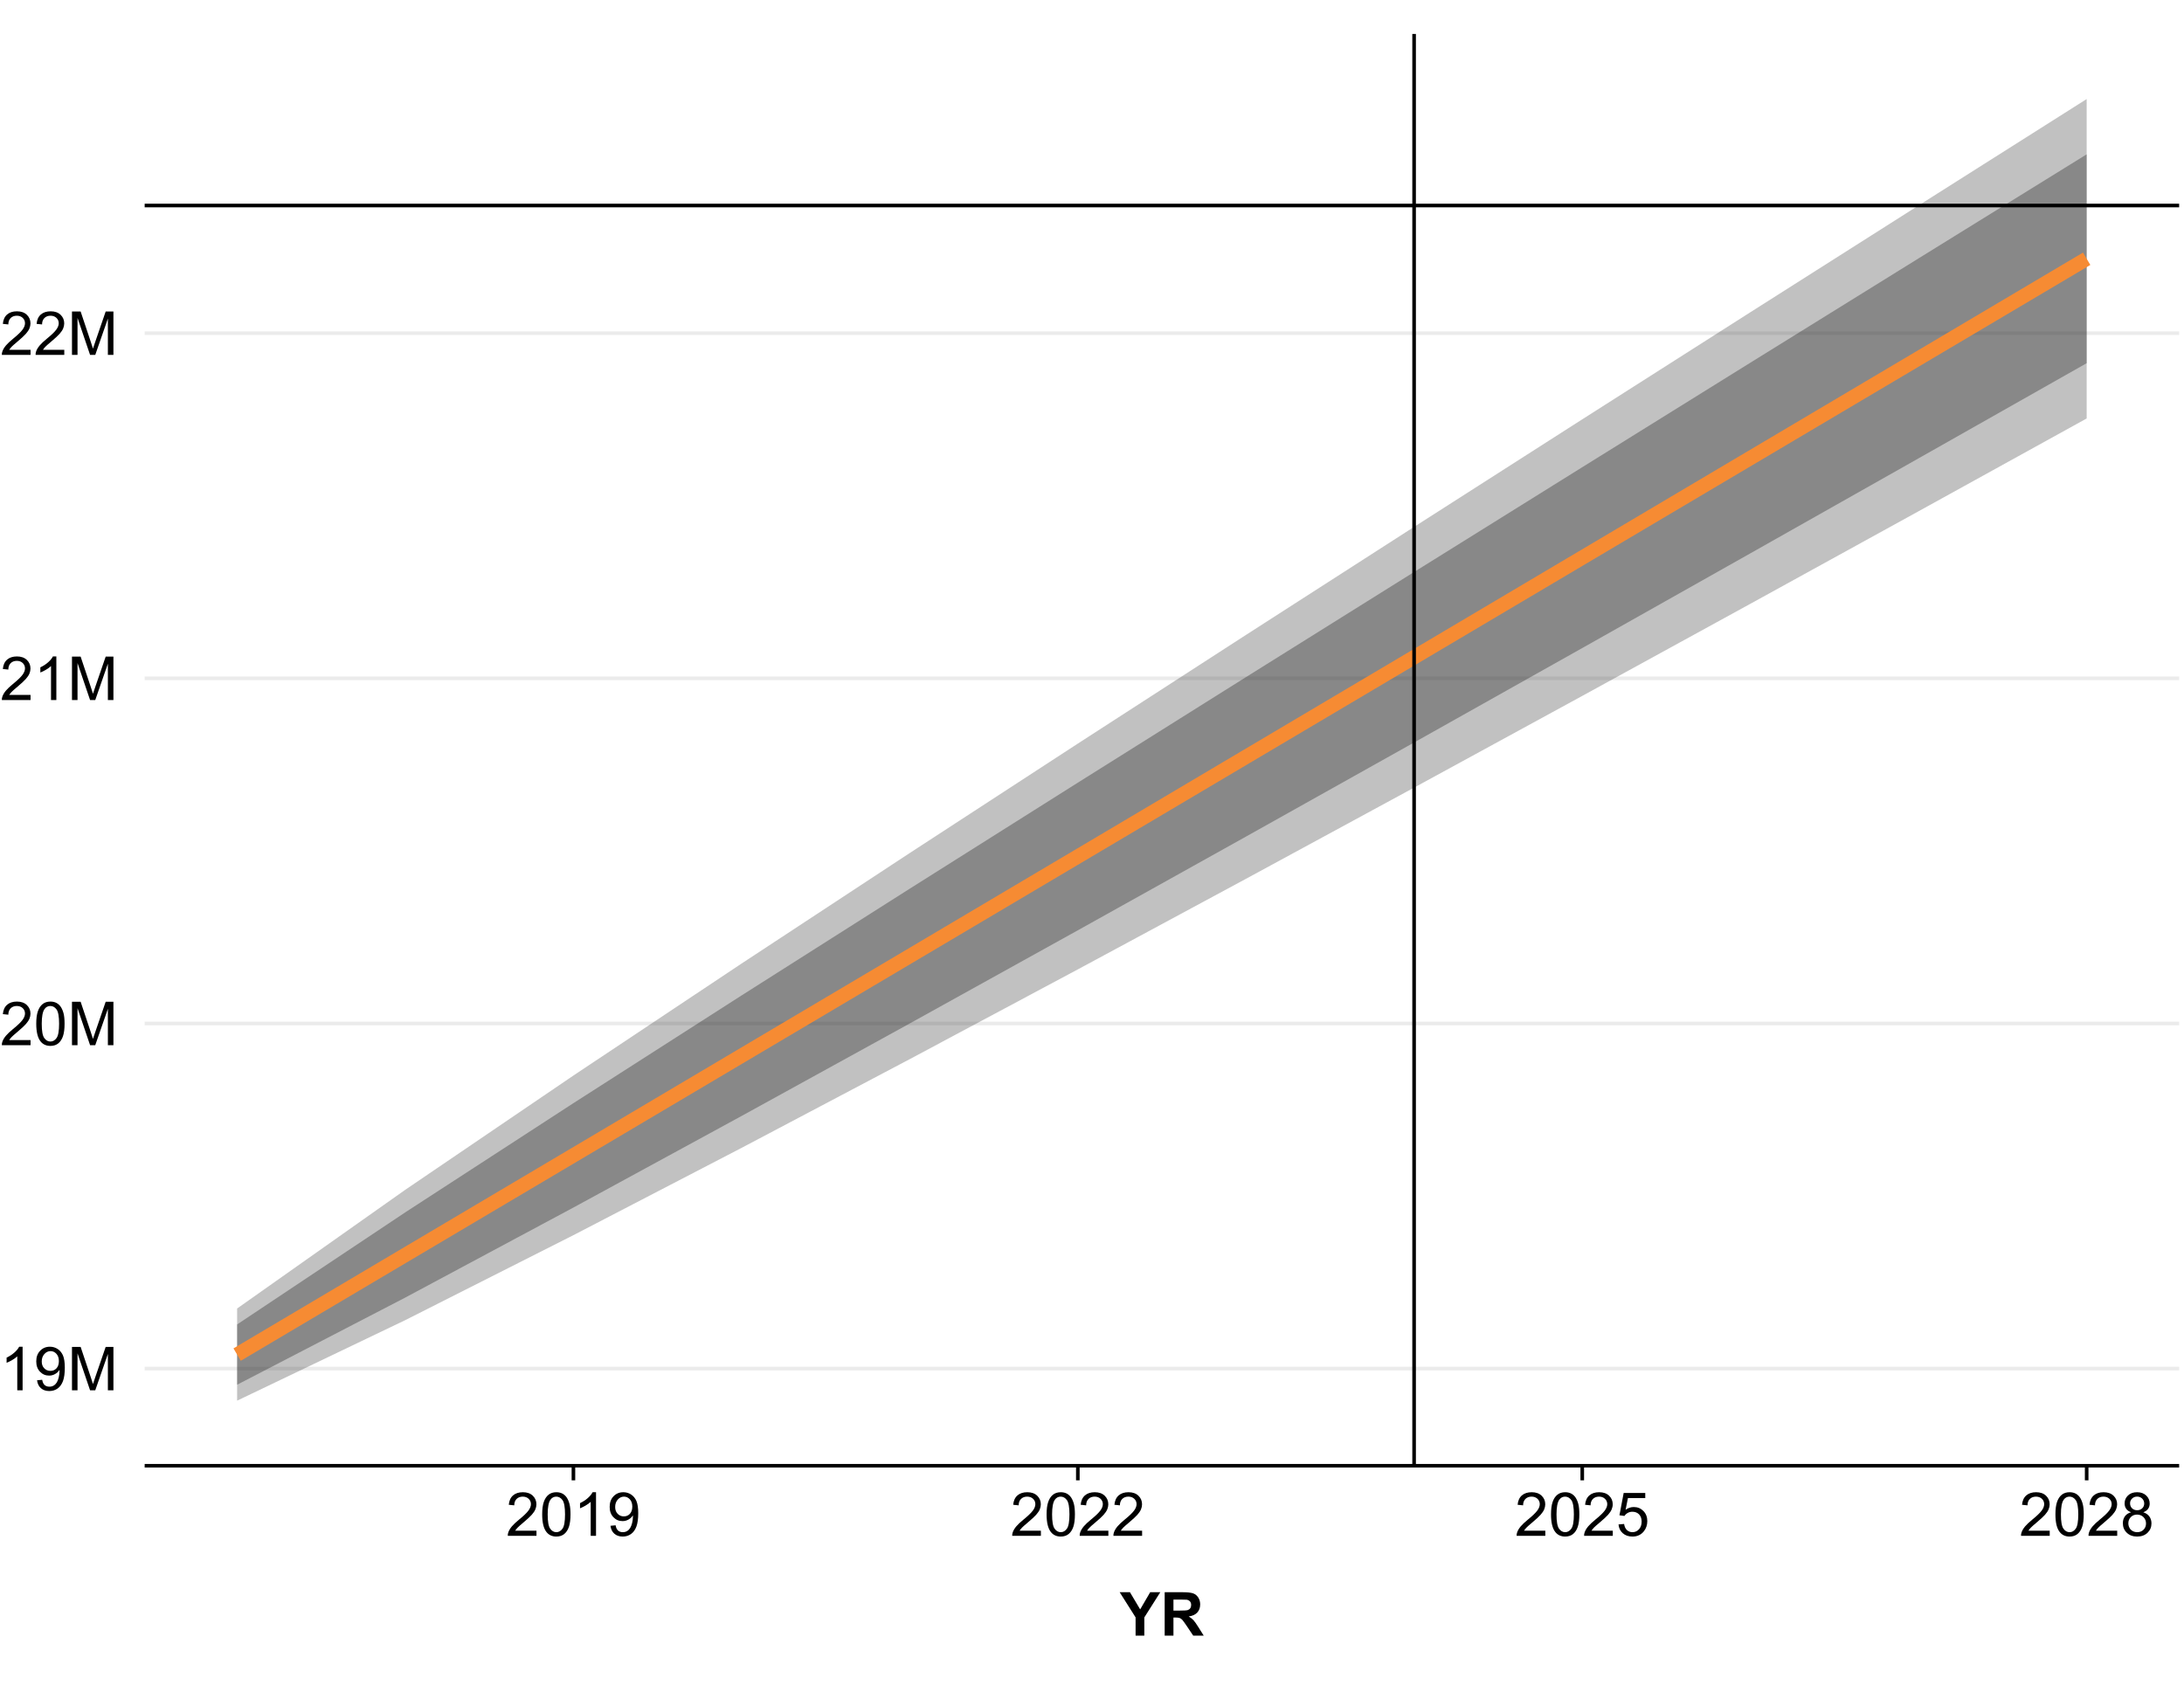
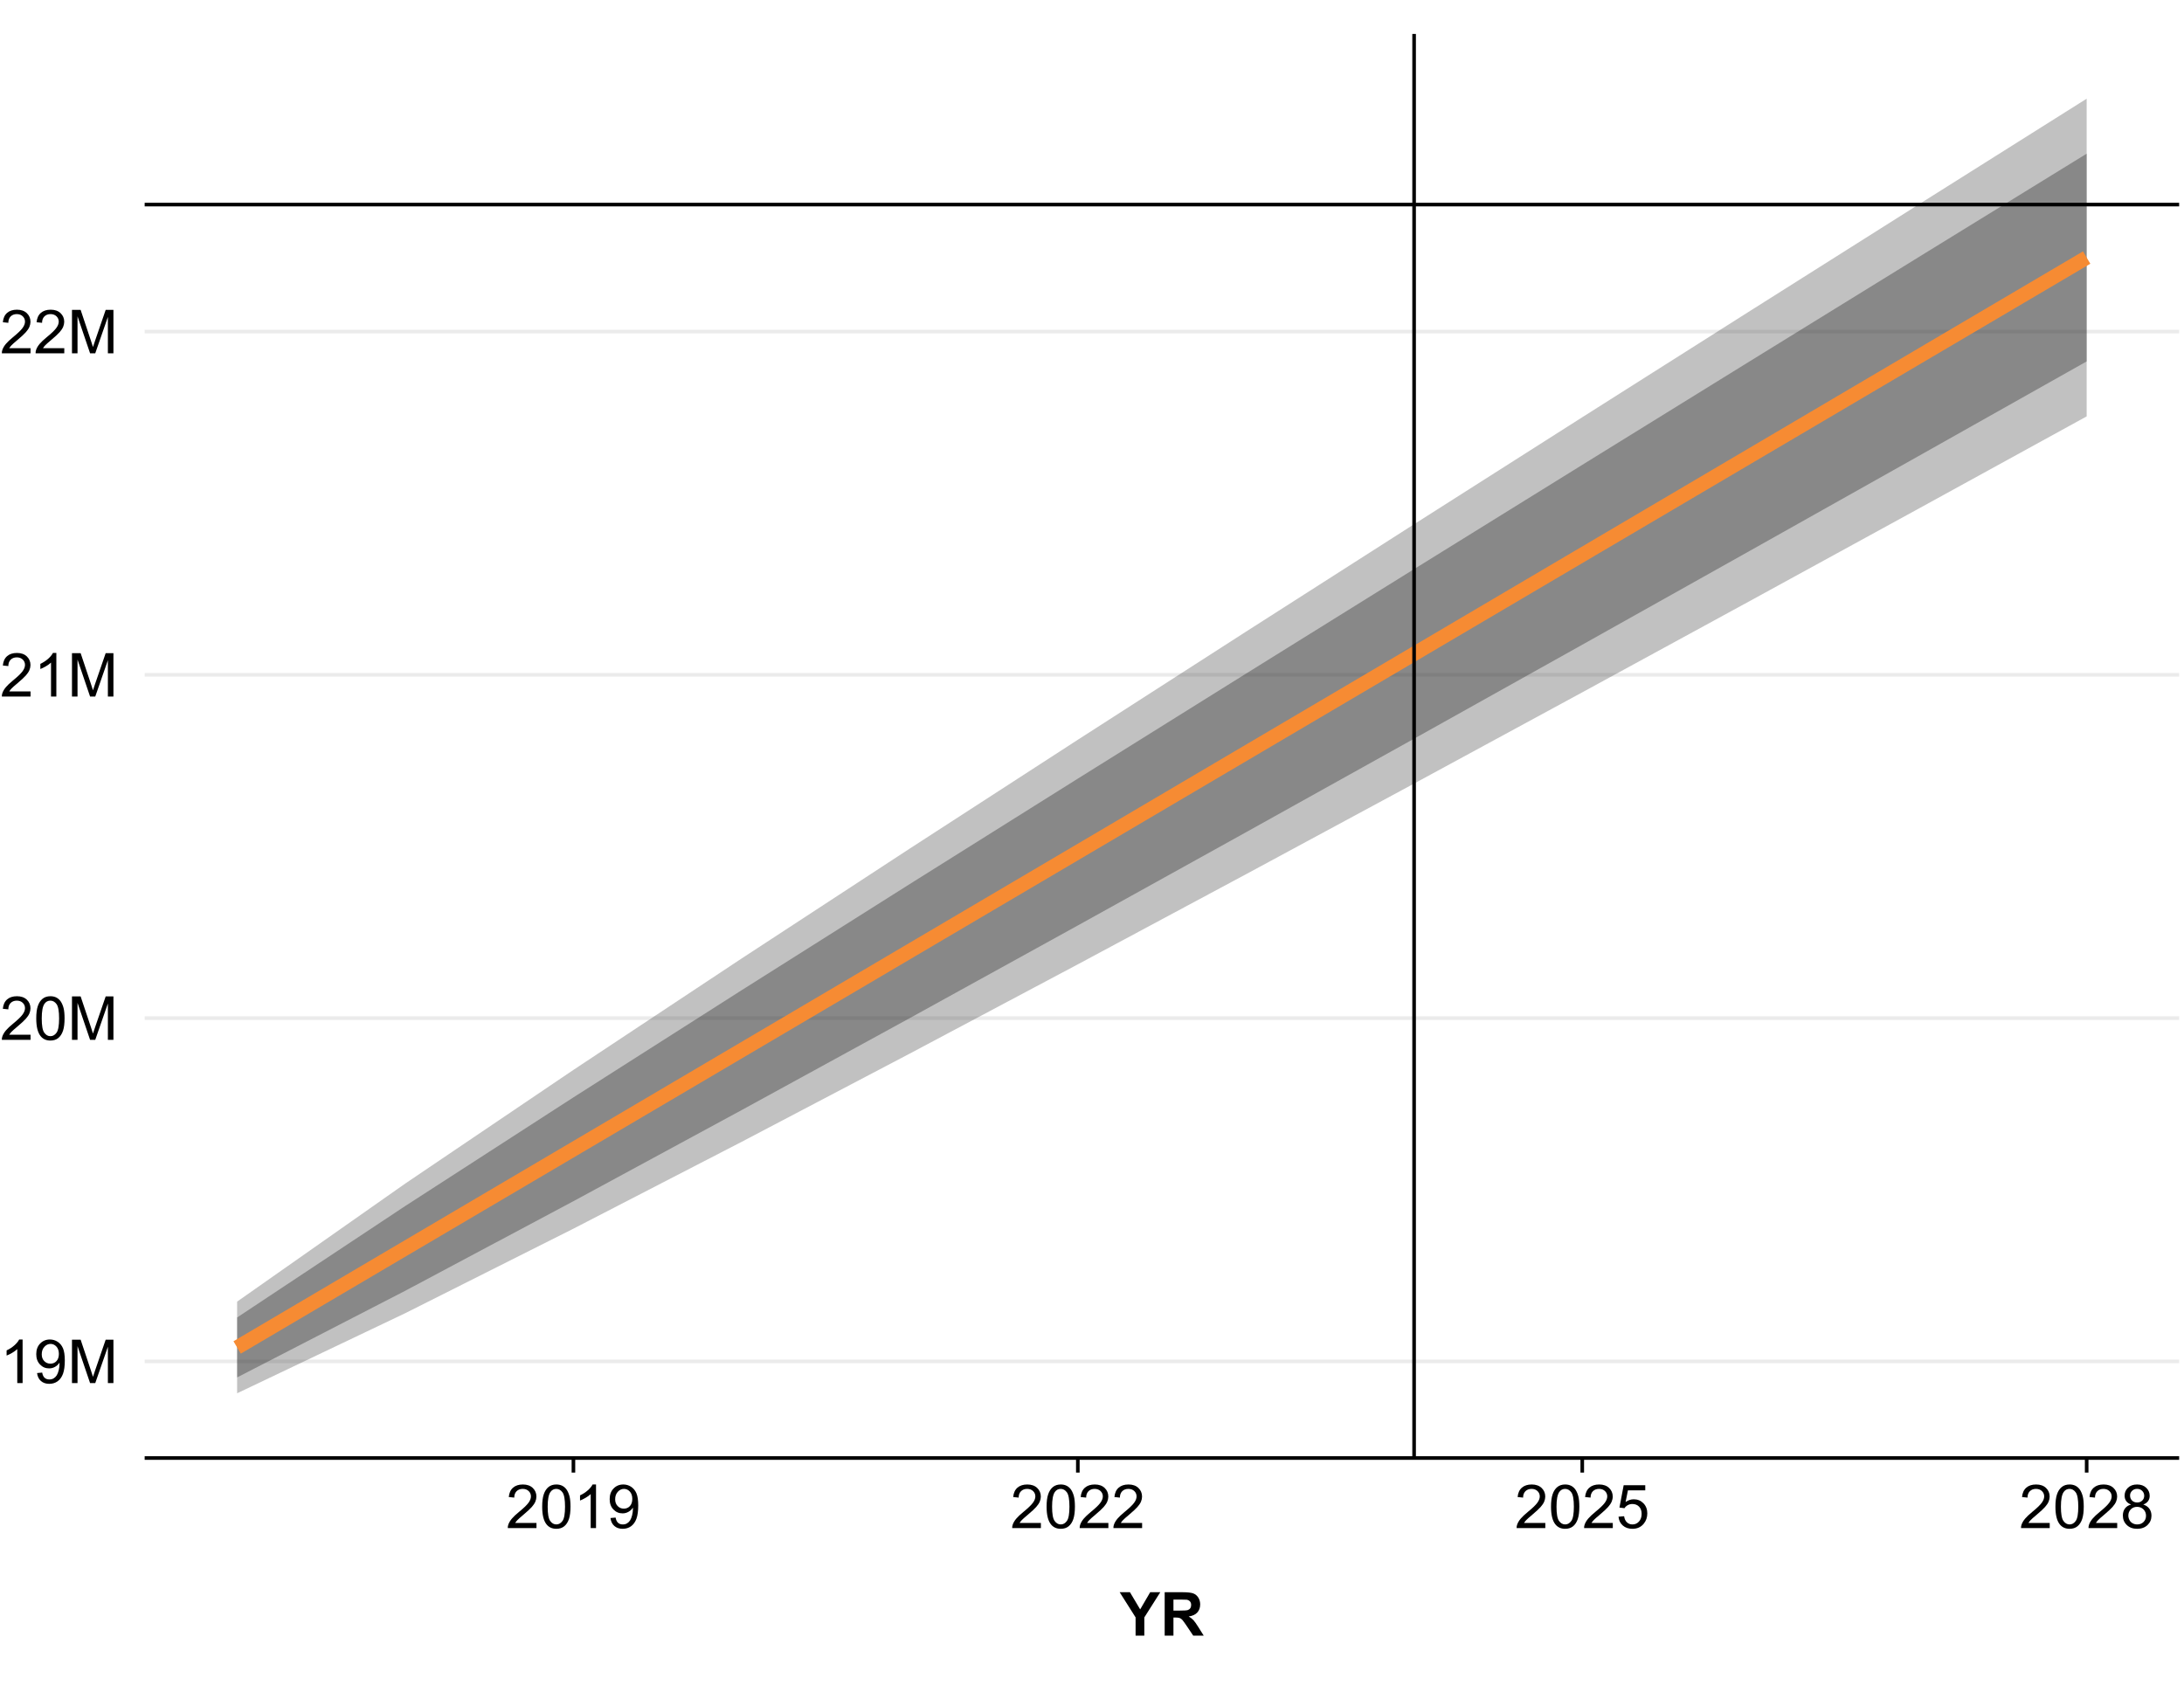
<svg xmlns="http://www.w3.org/2000/svg" xmlns:xlink="http://www.w3.org/1999/xlink" width="648pt" height="504pt" viewBox="0 0 648 504" version="1.1">
  <defs>
    <g>
      <symbol overflow="visible" id="glyph0-0">
        <path style="stroke:none;" d="M 2.25 0 L 2.25 -11.25 L 11.25 -11.25 L 11.25 0 Z M 2.531 -0.281 L 10.969 -0.281 L 10.969 -10.969 L 2.531 -10.969 Z M 2.531 -0.281 " />
      </symbol>
      <symbol overflow="visible" id="glyph0-1">
        <path style="stroke:none;" d="M 6.707 0 L 5.125 0 L 5.125 -10.082 C 4.742 -9.715 4.242 -9.352 3.625 -8.988 C 3.004 -8.625 2.449 -8.352 1.961 -8.172 L 1.961 -9.703 C 2.844 -10.117 3.617 -10.621 4.281 -11.215 C 4.941 -11.805 5.41 -12.379 5.688 -12.938 L 6.707 -12.938 Z M 6.707 0 " />
      </symbol>
      <symbol overflow="visible" id="glyph0-2">
        <path style="stroke:none;" d="M 0.984 -2.98 L 2.504 -3.121 C 2.629 -2.402 2.875 -1.883 3.242 -1.562 C 3.602 -1.238 4.07 -1.078 4.641 -1.082 C 5.125 -1.078 5.551 -1.188 5.918 -1.414 C 6.285 -1.633 6.586 -1.934 6.82 -2.309 C 7.055 -2.68 7.25 -3.18 7.41 -3.816 C 7.566 -4.445 7.645 -5.09 7.648 -5.75 C 7.645 -5.812 7.641 -5.918 7.637 -6.062 C 7.316 -5.559 6.887 -5.148 6.34 -4.836 C 5.793 -4.52 5.199 -4.363 4.562 -4.367 C 3.492 -4.363 2.59 -4.75 1.852 -5.527 C 1.113 -6.297 0.742 -7.316 0.746 -8.586 C 0.742 -9.891 1.129 -10.945 1.902 -11.742 C 2.672 -12.539 3.637 -12.938 4.797 -12.938 C 5.633 -12.938 6.398 -12.711 7.098 -12.262 C 7.789 -11.809 8.316 -11.164 8.68 -10.332 C 9.035 -9.492 9.215 -8.285 9.219 -6.707 C 9.215 -5.055 9.039 -3.742 8.684 -2.77 C 8.324 -1.793 7.793 -1.051 7.09 -0.543 C 6.383 -0.035 5.555 0.215 4.605 0.219 C 3.598 0.215 2.773 -0.062 2.137 -0.621 C 1.496 -1.18 1.113 -1.965 0.984 -2.98 Z M 7.461 -8.664 C 7.457 -9.57 7.215 -10.293 6.734 -10.828 C 6.25 -11.359 5.672 -11.625 4.992 -11.629 C 4.289 -11.625 3.676 -11.336 3.156 -10.766 C 2.633 -10.188 2.371 -9.445 2.375 -8.535 C 2.371 -7.711 2.621 -7.043 3.117 -6.535 C 3.609 -6.02 4.219 -5.766 4.949 -5.766 C 5.68 -5.766 6.281 -6.02 6.754 -6.535 C 7.223 -7.043 7.457 -7.754 7.461 -8.664 Z M 7.461 -8.664 " />
      </symbol>
      <symbol overflow="visible" id="glyph0-3">
        <path style="stroke:none;" d="M 1.336 0 L 1.336 -12.883 L 3.902 -12.883 L 6.953 -3.762 C 7.23 -2.91 7.434 -2.273 7.566 -1.855 C 7.711 -2.32 7.941 -3.008 8.254 -3.922 L 11.336 -12.883 L 13.633 -12.883 L 13.633 0 L 11.988 0 L 11.988 -10.785 L 8.242 0 L 6.707 0 L 2.98 -10.969 L 2.98 0 Z M 1.336 0 " />
      </symbol>
      <symbol overflow="visible" id="glyph0-4">
        <path style="stroke:none;" d="M 9.062 -1.52 L 9.062 0 L 0.547 0 C 0.531 -0.379 0.594 -0.742 0.73 -1.098 C 0.945 -1.676 1.293 -2.25 1.77 -2.812 C 2.246 -3.375 2.934 -4.023 3.84 -4.766 C 5.238 -5.906 6.188 -6.816 6.68 -7.492 C 7.172 -8.16 7.418 -8.793 7.418 -9.395 C 7.418 -10.02 7.191 -10.551 6.746 -10.98 C 6.293 -11.41 5.711 -11.625 4.992 -11.629 C 4.23 -11.625 3.621 -11.395 3.164 -10.941 C 2.703 -10.48 2.469 -9.848 2.469 -9.043 L 0.844 -9.211 C 0.953 -10.422 1.371 -11.344 2.102 -11.984 C 2.824 -12.617 3.801 -12.938 5.027 -12.938 C 6.262 -12.938 7.238 -12.594 7.961 -11.91 C 8.68 -11.223 9.039 -10.371 9.043 -9.359 C 9.039 -8.84 8.934 -8.336 8.727 -7.84 C 8.512 -7.34 8.164 -6.812 7.676 -6.266 C 7.188 -5.711 6.375 -4.957 5.238 -4 C 4.285 -3.199 3.676 -2.66 3.41 -2.379 C 3.141 -2.094 2.918 -1.805 2.742 -1.52 Z M 9.062 -1.52 " />
      </symbol>
      <symbol overflow="visible" id="glyph0-5">
        <path style="stroke:none;" d="M 0.746 -6.355 C 0.742 -7.875 0.898 -9.102 1.215 -10.031 C 1.527 -10.961 1.996 -11.676 2.613 -12.18 C 3.23 -12.684 4.008 -12.938 4.949 -12.938 C 5.637 -12.938 6.242 -12.797 6.766 -12.52 C 7.285 -12.238 7.715 -11.836 8.059 -11.316 C 8.395 -10.789 8.664 -10.152 8.859 -9.398 C 9.051 -8.645 9.145 -7.629 9.148 -6.355 C 9.145 -4.84 8.992 -3.617 8.684 -2.691 C 8.371 -1.762 7.906 -1.047 7.289 -0.539 C 6.672 -0.035 5.891 0.215 4.949 0.219 C 3.703 0.215 2.727 -0.227 2.023 -1.117 C 1.168 -2.188 0.742 -3.934 0.746 -6.355 Z M 2.375 -6.355 C 2.371 -4.234 2.621 -2.824 3.117 -2.129 C 3.609 -1.426 4.219 -1.078 4.949 -1.082 C 5.672 -1.078 6.281 -1.43 6.781 -2.137 C 7.273 -2.836 7.523 -4.242 7.523 -6.355 C 7.523 -8.473 7.273 -9.883 6.781 -10.582 C 6.281 -11.277 5.664 -11.625 4.93 -11.629 C 4.199 -11.625 3.621 -11.316 3.191 -10.703 C 2.645 -9.918 2.371 -8.469 2.375 -6.355 Z M 2.375 -6.355 " />
      </symbol>
      <symbol overflow="visible" id="glyph0-6">
        <path style="stroke:none;" d="M 0.746 -3.375 L 2.406 -3.516 C 2.527 -2.707 2.812 -2.098 3.266 -1.691 C 3.711 -1.281 4.254 -1.078 4.887 -1.082 C 5.648 -1.078 6.293 -1.363 6.82 -1.941 C 7.344 -2.512 7.605 -3.273 7.609 -4.227 C 7.605 -5.125 7.352 -5.84 6.848 -6.363 C 6.34 -6.883 5.676 -7.141 4.859 -7.145 C 4.344 -7.141 3.887 -7.027 3.48 -6.797 C 3.07 -6.566 2.746 -6.266 2.516 -5.898 L 1.027 -6.09 L 2.277 -12.711 L 8.684 -12.711 L 8.684 -11.195 L 3.543 -11.195 L 2.848 -7.734 C 3.621 -8.273 4.43 -8.543 5.281 -8.543 C 6.402 -8.543 7.352 -8.152 8.129 -7.371 C 8.898 -6.59 9.285 -5.586 9.289 -4.367 C 9.285 -3.195 8.945 -2.188 8.27 -1.344 C 7.441 -0.301 6.316 0.215 4.887 0.219 C 3.715 0.215 2.758 -0.109 2.016 -0.766 C 1.273 -1.418 0.848 -2.289 0.746 -3.375 Z M 0.746 -3.375 " />
      </symbol>
      <symbol overflow="visible" id="glyph0-7">
        <path style="stroke:none;" d="M 3.18 -6.988 C 2.52 -7.227 2.035 -7.57 1.723 -8.016 C 1.406 -8.461 1.246 -8.992 1.25 -9.617 C 1.246 -10.551 1.582 -11.34 2.258 -11.98 C 2.93 -12.617 3.828 -12.938 4.949 -12.938 C 6.07 -12.938 6.977 -12.609 7.664 -11.957 C 8.348 -11.301 8.688 -10.504 8.691 -9.57 C 8.688 -8.969 8.531 -8.449 8.219 -8.012 C 7.902 -7.566 7.426 -7.227 6.793 -6.988 C 7.582 -6.727 8.184 -6.309 8.598 -5.738 C 9.008 -5.16 9.215 -4.477 9.219 -3.684 C 9.215 -2.578 8.828 -1.652 8.051 -0.906 C 7.27 -0.156 6.242 0.215 4.977 0.219 C 3.699 0.215 2.676 -0.156 1.898 -0.91 C 1.117 -1.66 0.727 -2.602 0.73 -3.727 C 0.727 -4.562 0.938 -5.262 1.367 -5.832 C 1.789 -6.395 2.395 -6.781 3.18 -6.988 Z M 2.867 -9.668 C 2.863 -9.059 3.059 -8.559 3.453 -8.172 C 3.844 -7.785 4.355 -7.594 4.984 -7.594 C 5.59 -7.594 6.09 -7.785 6.48 -8.168 C 6.871 -8.551 7.066 -9.02 7.066 -9.578 C 7.066 -10.156 6.863 -10.645 6.465 -11.043 C 6.059 -11.438 5.559 -11.637 4.965 -11.637 C 4.359 -11.637 3.859 -11.441 3.465 -11.055 C 3.062 -10.668 2.863 -10.207 2.867 -9.668 Z M 2.355 -3.719 C 2.355 -3.262 2.461 -2.824 2.676 -2.406 C 2.887 -1.98 3.203 -1.652 3.629 -1.426 C 4.047 -1.191 4.504 -1.078 4.992 -1.082 C 5.746 -1.078 6.367 -1.32 6.863 -1.809 C 7.352 -2.293 7.598 -2.91 7.602 -3.664 C 7.598 -4.422 7.344 -5.055 6.84 -5.555 C 6.332 -6.051 5.699 -6.297 4.938 -6.301 C 4.191 -6.297 3.574 -6.051 3.09 -5.562 C 2.598 -5.066 2.355 -4.453 2.355 -3.719 Z M 2.355 -3.719 " />
      </symbol>
      <symbol overflow="visible" id="glyph1-0">
        <path style="stroke:none;" d="M 2.25 0 L 2.25 -11.25 L 11.25 -11.25 L 11.25 0 Z M 2.531 -0.281 L 10.969 -0.281 L 10.969 -10.969 L 2.531 -10.969 Z M 2.531 -0.281 " />
      </symbol>
      <symbol overflow="visible" id="glyph1-1">
        <path style="stroke:none;" d="M 4.695 0 L 4.695 -5.422 L -0.027 -12.883 L 3.023 -12.883 L 6.055 -7.789 L 9.027 -12.883 L 12.023 -12.883 L 7.285 -5.406 L 7.285 0 Z M 4.695 0 " />
      </symbol>
      <symbol overflow="visible" id="glyph1-2">
        <path style="stroke:none;" d="M 1.32 0 L 1.32 -12.883 L 6.793 -12.883 C 8.168 -12.879 9.168 -12.762 9.793 -12.535 C 10.414 -12.301 10.914 -11.891 11.293 -11.301 C 11.664 -10.707 11.852 -10.031 11.855 -9.273 C 11.852 -8.301 11.57 -7.5 11.004 -6.875 C 10.434 -6.242 9.582 -5.848 8.453 -5.688 C 9.012 -5.355 9.477 -4.996 9.848 -4.605 C 10.211 -4.211 10.703 -3.512 11.328 -2.516 L 12.902 0 L 9.789 0 L 7.91 -2.805 C 7.238 -3.801 6.781 -4.43 6.539 -4.695 C 6.293 -4.953 6.031 -5.133 5.758 -5.234 C 5.48 -5.328 5.043 -5.379 4.445 -5.379 L 3.922 -5.379 L 3.922 0 Z M 3.922 -7.438 L 5.844 -7.438 C 7.09 -7.434 7.871 -7.488 8.184 -7.594 C 8.492 -7.695 8.734 -7.875 8.91 -8.137 C 9.086 -8.391 9.176 -8.715 9.176 -9.105 C 9.176 -9.539 9.059 -9.887 8.828 -10.156 C 8.594 -10.418 8.266 -10.586 7.848 -10.66 C 7.633 -10.684 7 -10.699 5.949 -10.703 L 3.922 -10.703 Z M 3.922 -7.438 " />
      </symbol>
    </g>
    <clipPath id="clip1">
-       <path d="M 42.922 405 L 646.559 405 L 646.559 407 L 42.922 407 Z M 42.922 405 " />
+       <path d="M 42.922 403 L 646.559 403 L 646.559 405 L 42.922 405 Z M 42.922 403 " />
    </clipPath>
    <clipPath id="clip2">
-       <path d="M 42.922 303 L 646.559 303 L 646.559 305 L 42.922 305 Z M 42.922 303 " />
+       <path d="M 42.922 301 L 646.559 301 L 646.559 303 L 42.922 303 Z M 42.922 301 " />
    </clipPath>
    <clipPath id="clip3">
-       <path d="M 42.922 200 L 646.559 200 L 646.559 202 L 42.922 202 Z M 42.922 200 " />
+       <path d="M 42.922 199 L 646.559 199 L 646.559 201 L 42.922 201 Z M 42.922 199 " />
    </clipPath>
    <clipPath id="clip4">
-       <path d="M 42.922 98 L 646.559 98 L 646.559 100 L 42.922 100 Z M 42.922 98 " />
+       <path d="M 42.922 97 L 646.559 97 L 646.559 99 L 42.922 99 Z M 42.922 97 " />
    </clipPath>
    <clipPath id="clip5">
      <path d="M 42.922 60 L 646.559 60 L 646.559 62 L 42.922 62 Z M 42.922 60 " />
    </clipPath>
    <clipPath id="clip6">
-       <path d="M 419 10.078 L 421 10.078 L 421 434.93 L 419 434.93 Z M 419 10.078 " />
+       <path d="M 419 10.078 L 421 10.078 L 421 432.633 L 419 432.633 Z M 419 10.078 " />
    </clipPath>
  </defs>
-   <g id="surface71">
+   <g id="surface549">
    <rect x="0" y="0" width="648" height="504" style="fill:rgb(100%,100%,100%);fill-opacity:1;stroke:none;" />
    <g clip-path="url(#clip1)" clip-rule="nonzero">
-       <path style="fill:none;stroke-width:1.067;stroke-linecap:butt;stroke-linejoin:round;stroke:rgb(92.157%,92.157%,92.157%);stroke-opacity:1;stroke-miterlimit:10;" d="M 42.922 406.102 L 646.559 406.102 " />
+       <path style="fill:none;stroke-width:1.067;stroke-linecap:butt;stroke-linejoin:round;stroke:rgb(92.157%,92.157%,92.157%);stroke-opacity:1;stroke-miterlimit:10;" d="M 42.922 403.961 L 646.559 403.961 " />
    </g>
    <g clip-path="url(#clip2)" clip-rule="nonzero">
-       <path style="fill:none;stroke-width:1.067;stroke-linecap:butt;stroke-linejoin:round;stroke:rgb(92.157%,92.157%,92.157%);stroke-opacity:1;stroke-miterlimit:10;" d="M 42.922 303.691 L 646.559 303.691 " />
+       <path style="fill:none;stroke-width:1.067;stroke-linecap:butt;stroke-linejoin:round;stroke:rgb(92.157%,92.157%,92.157%);stroke-opacity:1;stroke-miterlimit:10;" d="M 42.922 302.105 L 646.559 302.105 " />
    </g>
    <g clip-path="url(#clip3)" clip-rule="nonzero">
-       <path style="fill:none;stroke-width:1.067;stroke-linecap:butt;stroke-linejoin:round;stroke:rgb(92.157%,92.157%,92.157%);stroke-opacity:1;stroke-miterlimit:10;" d="M 42.922 201.281 L 646.559 201.281 " />
+       <path style="fill:none;stroke-width:1.067;stroke-linecap:butt;stroke-linejoin:round;stroke:rgb(92.157%,92.157%,92.157%);stroke-opacity:1;stroke-miterlimit:10;" d="M 42.922 200.246 L 646.559 200.246 " />
    </g>
    <g clip-path="url(#clip4)" clip-rule="nonzero">
-       <path style="fill:none;stroke-width:1.067;stroke-linecap:butt;stroke-linejoin:round;stroke:rgb(92.157%,92.157%,92.157%);stroke-opacity:1;stroke-miterlimit:10;" d="M 42.922 98.867 L 646.559 98.867 " />
+       <path style="fill:none;stroke-width:1.067;stroke-linecap:butt;stroke-linejoin:round;stroke:rgb(92.157%,92.157%,92.157%);stroke-opacity:1;stroke-miterlimit:10;" d="M 42.922 98.387 L 646.559 98.387 " />
    </g>
-     <path style=" stroke:none;fill-rule:nonzero;fill:rgb(20%,20%,20%);fill-opacity:0.4;" d="M 70.359 393.004 L 120.246 359.738 L 170.137 327.336 L 220.023 295.379 L 269.91 263.707 L 319.797 232.238 L 369.684 200.922 L 419.57 169.727 L 469.461 138.633 L 519.348 107.617 L 569.234 76.676 L 619.121 45.793 L 619.121 107.77 L 569.234 136.008 L 519.348 164.188 L 469.461 192.293 L 419.57 220.316 L 369.684 248.242 L 319.797 276.047 L 269.91 303.699 L 220.023 331.148 L 170.137 358.312 L 120.246 385.027 L 70.359 410.887 Z M 70.359 393.004 " />
-     <path style=" stroke:none;fill-rule:nonzero;fill:rgb(20%,20%,20%);fill-opacity:0.302;" d="M 70.359 388.27 L 120.246 353.047 L 170.137 319.141 L 220.023 285.914 L 269.91 253.125 L 319.797 220.645 L 369.684 188.398 L 419.57 156.336 L 469.461 124.426 L 519.348 92.645 L 569.234 60.973 L 619.121 29.391 L 619.121 124.172 L 569.234 151.711 L 519.348 179.16 L 469.461 206.496 L 419.57 233.707 L 369.684 260.77 L 319.797 287.645 L 269.91 314.285 L 220.023 340.613 L 170.137 366.508 L 120.246 391.723 L 70.359 415.617 Z M 70.359 388.27 " />
-     <path style="fill:none;stroke-width:4.268;stroke-linecap:butt;stroke-linejoin:round;stroke:rgb(96.471%,54.51%,20%);stroke-opacity:1;stroke-miterlimit:10;" d="M 70.359 401.945 L 120.246 372.383 L 170.137 342.824 L 220.023 313.262 L 319.797 254.145 L 369.684 224.582 L 419.57 195.023 L 469.461 165.461 L 569.234 106.344 L 619.121 76.781 " />
+     <path style=" stroke:none;fill-rule:nonzero;fill:rgb(20%,20%,20%);fill-opacity:0.4;" d="M 70.359 390.934 L 120.246 357.852 L 170.137 325.621 L 220.023 293.84 L 269.91 262.336 L 319.797 231.039 L 369.684 199.891 L 419.57 168.863 L 469.461 137.938 L 519.348 107.09 L 569.234 76.316 L 619.121 45.602 L 619.121 107.242 L 569.234 135.328 L 519.348 163.352 L 469.461 191.309 L 419.57 219.184 L 369.684 246.957 L 319.797 274.609 L 269.91 302.113 L 220.023 329.41 L 170.137 356.43 L 120.246 383.004 L 70.359 408.719 Z M 70.359 390.934 " />
+     <path style=" stroke:none;fill-rule:nonzero;fill:rgb(20%,20%,20%);fill-opacity:0.302;" d="M 70.359 386.227 L 120.246 351.191 L 170.137 317.469 L 220.023 284.422 L 269.91 251.809 L 319.797 219.504 L 369.684 187.434 L 419.57 155.547 L 469.461 123.809 L 519.348 92.199 L 569.234 60.695 L 619.121 29.285 L 619.121 123.555 L 569.234 150.945 L 519.348 178.246 L 469.461 205.438 L 419.57 232.5 L 369.684 259.414 L 319.797 286.145 L 269.91 312.641 L 220.023 338.828 L 170.137 364.582 L 120.246 389.66 L 70.359 413.426 Z M 70.359 386.227 " />
+     <path style="fill:none;stroke-width:4.268;stroke-linecap:butt;stroke-linejoin:round;stroke:rgb(96.471%,54.51%,20%);stroke-opacity:1;stroke-miterlimit:10;" d="M 70.359 399.828 L 120.246 370.426 L 170.137 341.027 L 269.91 282.223 L 319.797 252.824 L 369.684 223.422 L 419.57 194.023 L 469.461 164.621 L 519.348 135.223 L 569.234 105.82 L 619.121 76.422 " />
    <g clip-path="url(#clip5)" clip-rule="nonzero">
-       <path style="fill:none;stroke-width:1.067;stroke-linecap:butt;stroke-linejoin:round;stroke:rgb(0%,0%,0%);stroke-opacity:1;stroke-miterlimit:10;" d="M 42.922 60.977 L 646.559 60.977 " />
+       <path style="fill:none;stroke-width:1.067;stroke-linecap:butt;stroke-linejoin:round;stroke:rgb(0%,0%,0%);stroke-opacity:1;stroke-miterlimit:10;" d="M 42.922 60.699 L 646.559 60.699 " />
    </g>
    <g clip-path="url(#clip6)" clip-rule="nonzero">
-       <path style="fill:none;stroke-width:1.067;stroke-linecap:butt;stroke-linejoin:round;stroke:rgb(0%,0%,0%);stroke-opacity:1;stroke-miterlimit:10;" d="M 419.57 434.93 L 419.57 10.078 " />
+       <path style="fill:none;stroke-width:1.067;stroke-linecap:butt;stroke-linejoin:round;stroke:rgb(0%,0%,0%);stroke-opacity:1;stroke-miterlimit:10;" d="M 419.57 432.633 L 419.57 10.078 " />
    </g>
    <g style="fill:rgb(0%,0%,0%);fill-opacity:1;">
-       <use xlink:href="#glyph0-1" x="0" y="412.547" />
-       <use xlink:href="#glyph0-2" x="10.011" y="412.547" />
-       <use xlink:href="#glyph0-3" x="20.021" y="412.547" />
+       <use xlink:href="#glyph0-1" x="0" y="410.406" />
+       <use xlink:href="#glyph0-2" x="10.011" y="410.406" />
+       <use xlink:href="#glyph0-3" x="20.021" y="410.406" />
    </g>
    <g style="fill:rgb(0%,0%,0%);fill-opacity:1;">
-       <use xlink:href="#glyph0-4" x="0" y="310.133" />
-       <use xlink:href="#glyph0-5" x="10.011" y="310.133" />
-       <use xlink:href="#glyph0-3" x="20.021" y="310.133" />
+       <use xlink:href="#glyph0-4" x="0" y="308.547" />
+       <use xlink:href="#glyph0-5" x="10.011" y="308.547" />
+       <use xlink:href="#glyph0-3" x="20.021" y="308.547" />
    </g>
    <g style="fill:rgb(0%,0%,0%);fill-opacity:1;">
-       <use xlink:href="#glyph0-4" x="0" y="207.723" />
-       <use xlink:href="#glyph0-1" x="10.011" y="207.723" />
-       <use xlink:href="#glyph0-3" x="20.021" y="207.723" />
+       <use xlink:href="#glyph0-4" x="0" y="206.688" />
+       <use xlink:href="#glyph0-1" x="10.011" y="206.688" />
+       <use xlink:href="#glyph0-3" x="20.021" y="206.688" />
    </g>
    <g style="fill:rgb(0%,0%,0%);fill-opacity:1;">
-       <use xlink:href="#glyph0-4" x="0" y="105.312" />
-       <use xlink:href="#glyph0-4" x="10.011" y="105.312" />
-       <use xlink:href="#glyph0-3" x="20.021" y="105.312" />
+       <use xlink:href="#glyph0-4" x="0" y="104.832" />
+       <use xlink:href="#glyph0-4" x="10.011" y="104.832" />
+       <use xlink:href="#glyph0-3" x="20.021" y="104.832" />
    </g>
-     <path style="fill:none;stroke-width:1.067;stroke-linecap:butt;stroke-linejoin:round;stroke:rgb(0%,0%,0%);stroke-opacity:1;stroke-miterlimit:10;" d="M 42.922 434.93 L 646.559 434.93 " />
-     <path style="fill:none;stroke-width:1.067;stroke-linecap:butt;stroke-linejoin:round;stroke:rgb(0%,0%,0%);stroke-opacity:1;stroke-miterlimit:10;" d="M 170.137 439.25 L 170.137 434.93 " />
-     <path style="fill:none;stroke-width:1.067;stroke-linecap:butt;stroke-linejoin:round;stroke:rgb(0%,0%,0%);stroke-opacity:1;stroke-miterlimit:10;" d="M 319.797 439.25 L 319.797 434.93 " />
-     <path style="fill:none;stroke-width:1.067;stroke-linecap:butt;stroke-linejoin:round;stroke:rgb(0%,0%,0%);stroke-opacity:1;stroke-miterlimit:10;" d="M 469.461 439.25 L 469.461 434.93 " />
-     <path style="fill:none;stroke-width:1.067;stroke-linecap:butt;stroke-linejoin:round;stroke:rgb(0%,0%,0%);stroke-opacity:1;stroke-miterlimit:10;" d="M 619.121 439.25 L 619.121 434.93 " />
+     <path style="fill:none;stroke-width:1.067;stroke-linecap:butt;stroke-linejoin:round;stroke:rgb(0%,0%,0%);stroke-opacity:1;stroke-miterlimit:10;" d="M 42.922 432.633 L 646.559 432.633 " />
+     <path style="fill:none;stroke-width:1.067;stroke-linecap:butt;stroke-linejoin:round;stroke:rgb(0%,0%,0%);stroke-opacity:1;stroke-miterlimit:10;" d="M 170.137 436.953 L 170.137 432.633 " />
+     <path style="fill:none;stroke-width:1.067;stroke-linecap:butt;stroke-linejoin:round;stroke:rgb(0%,0%,0%);stroke-opacity:1;stroke-miterlimit:10;" d="M 319.797 436.953 L 319.797 432.633 " />
+     <path style="fill:none;stroke-width:1.067;stroke-linecap:butt;stroke-linejoin:round;stroke:rgb(0%,0%,0%);stroke-opacity:1;stroke-miterlimit:10;" d="M 469.461 436.953 L 469.461 432.633 " />
+     <path style="fill:none;stroke-width:1.067;stroke-linecap:butt;stroke-linejoin:round;stroke:rgb(0%,0%,0%);stroke-opacity:1;stroke-miterlimit:10;" d="M 619.121 436.953 L 619.121 432.633 " />
    <g style="fill:rgb(0%,0%,0%);fill-opacity:1;">
-       <use xlink:href="#glyph0-4" x="150.113" y="455.723" />
-       <use xlink:href="#glyph0-5" x="160.124" y="455.723" />
-       <use xlink:href="#glyph0-1" x="170.135" y="455.723" />
-       <use xlink:href="#glyph0-2" x="180.146" y="455.723" />
+       <use xlink:href="#glyph0-4" x="150.113" y="453.426" />
+       <use xlink:href="#glyph0-5" x="160.124" y="453.426" />
+       <use xlink:href="#glyph0-1" x="170.135" y="453.426" />
+       <use xlink:href="#glyph0-2" x="180.146" y="453.426" />
    </g>
    <g style="fill:rgb(0%,0%,0%);fill-opacity:1;">
-       <use xlink:href="#glyph0-4" x="299.773" y="455.723" />
-       <use xlink:href="#glyph0-5" x="309.784" y="455.723" />
-       <use xlink:href="#glyph0-4" x="319.795" y="455.723" />
-       <use xlink:href="#glyph0-4" x="329.806" y="455.723" />
+       <use xlink:href="#glyph0-4" x="299.773" y="453.426" />
+       <use xlink:href="#glyph0-5" x="309.784" y="453.426" />
+       <use xlink:href="#glyph0-4" x="319.795" y="453.426" />
+       <use xlink:href="#glyph0-4" x="329.806" y="453.426" />
    </g>
    <g style="fill:rgb(0%,0%,0%);fill-opacity:1;">
-       <use xlink:href="#glyph0-4" x="449.438" y="455.723" />
-       <use xlink:href="#glyph0-5" x="459.448" y="455.723" />
-       <use xlink:href="#glyph0-4" x="469.459" y="455.723" />
-       <use xlink:href="#glyph0-6" x="479.47" y="455.723" />
+       <use xlink:href="#glyph0-4" x="449.438" y="453.426" />
+       <use xlink:href="#glyph0-5" x="459.448" y="453.426" />
+       <use xlink:href="#glyph0-4" x="469.459" y="453.426" />
+       <use xlink:href="#glyph0-6" x="479.47" y="453.426" />
    </g>
    <g style="fill:rgb(0%,0%,0%);fill-opacity:1;">
-       <use xlink:href="#glyph0-4" x="599.098" y="455.723" />
-       <use xlink:href="#glyph0-5" x="609.108" y="455.723" />
-       <use xlink:href="#glyph0-4" x="619.119" y="455.723" />
-       <use xlink:href="#glyph0-7" x="629.13" y="455.723" />
+       <use xlink:href="#glyph0-4" x="599.098" y="453.426" />
+       <use xlink:href="#glyph0-5" x="609.108" y="453.426" />
+       <use xlink:href="#glyph0-4" x="619.119" y="453.426" />
+       <use xlink:href="#glyph0-7" x="629.13" y="453.426" />
    </g>
    <g style="fill:rgb(0%,0%,0%);fill-opacity:1;">
      <use xlink:href="#glyph1-1" x="332.238" y="485.344" />
      <use xlink:href="#glyph1-2" x="344.244" y="485.344" />
    </g>
  </g>
</svg>
